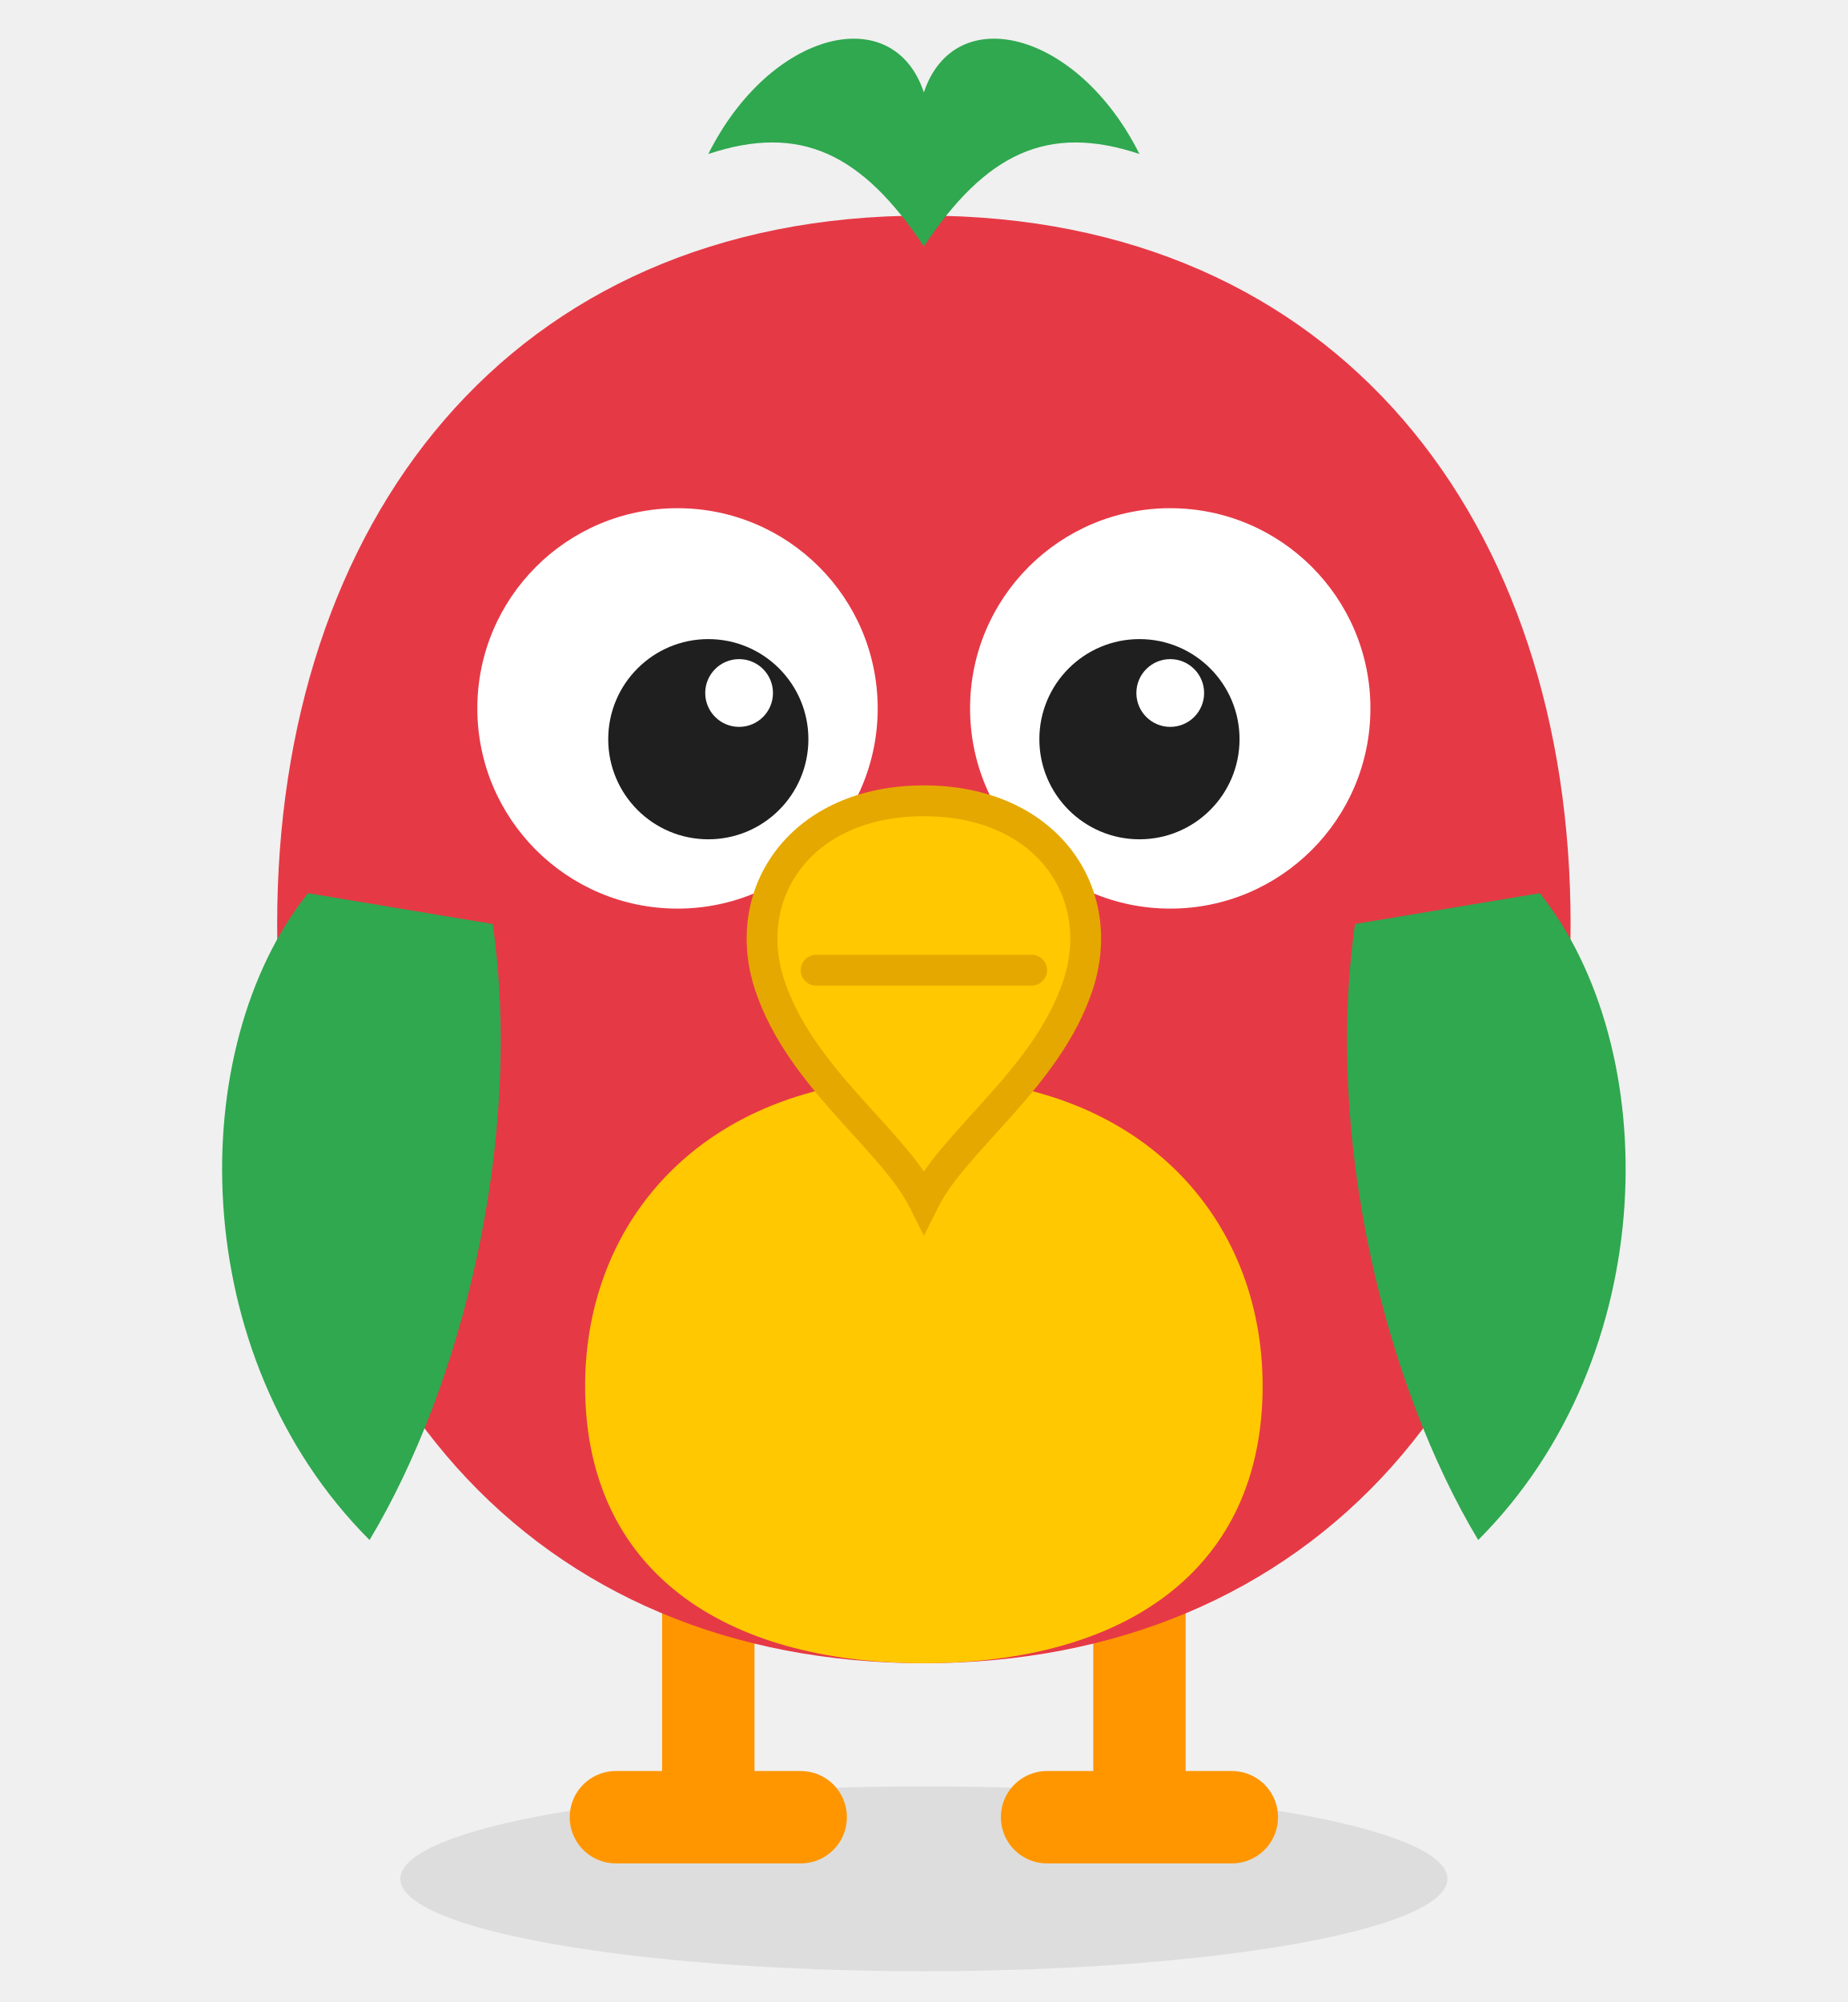
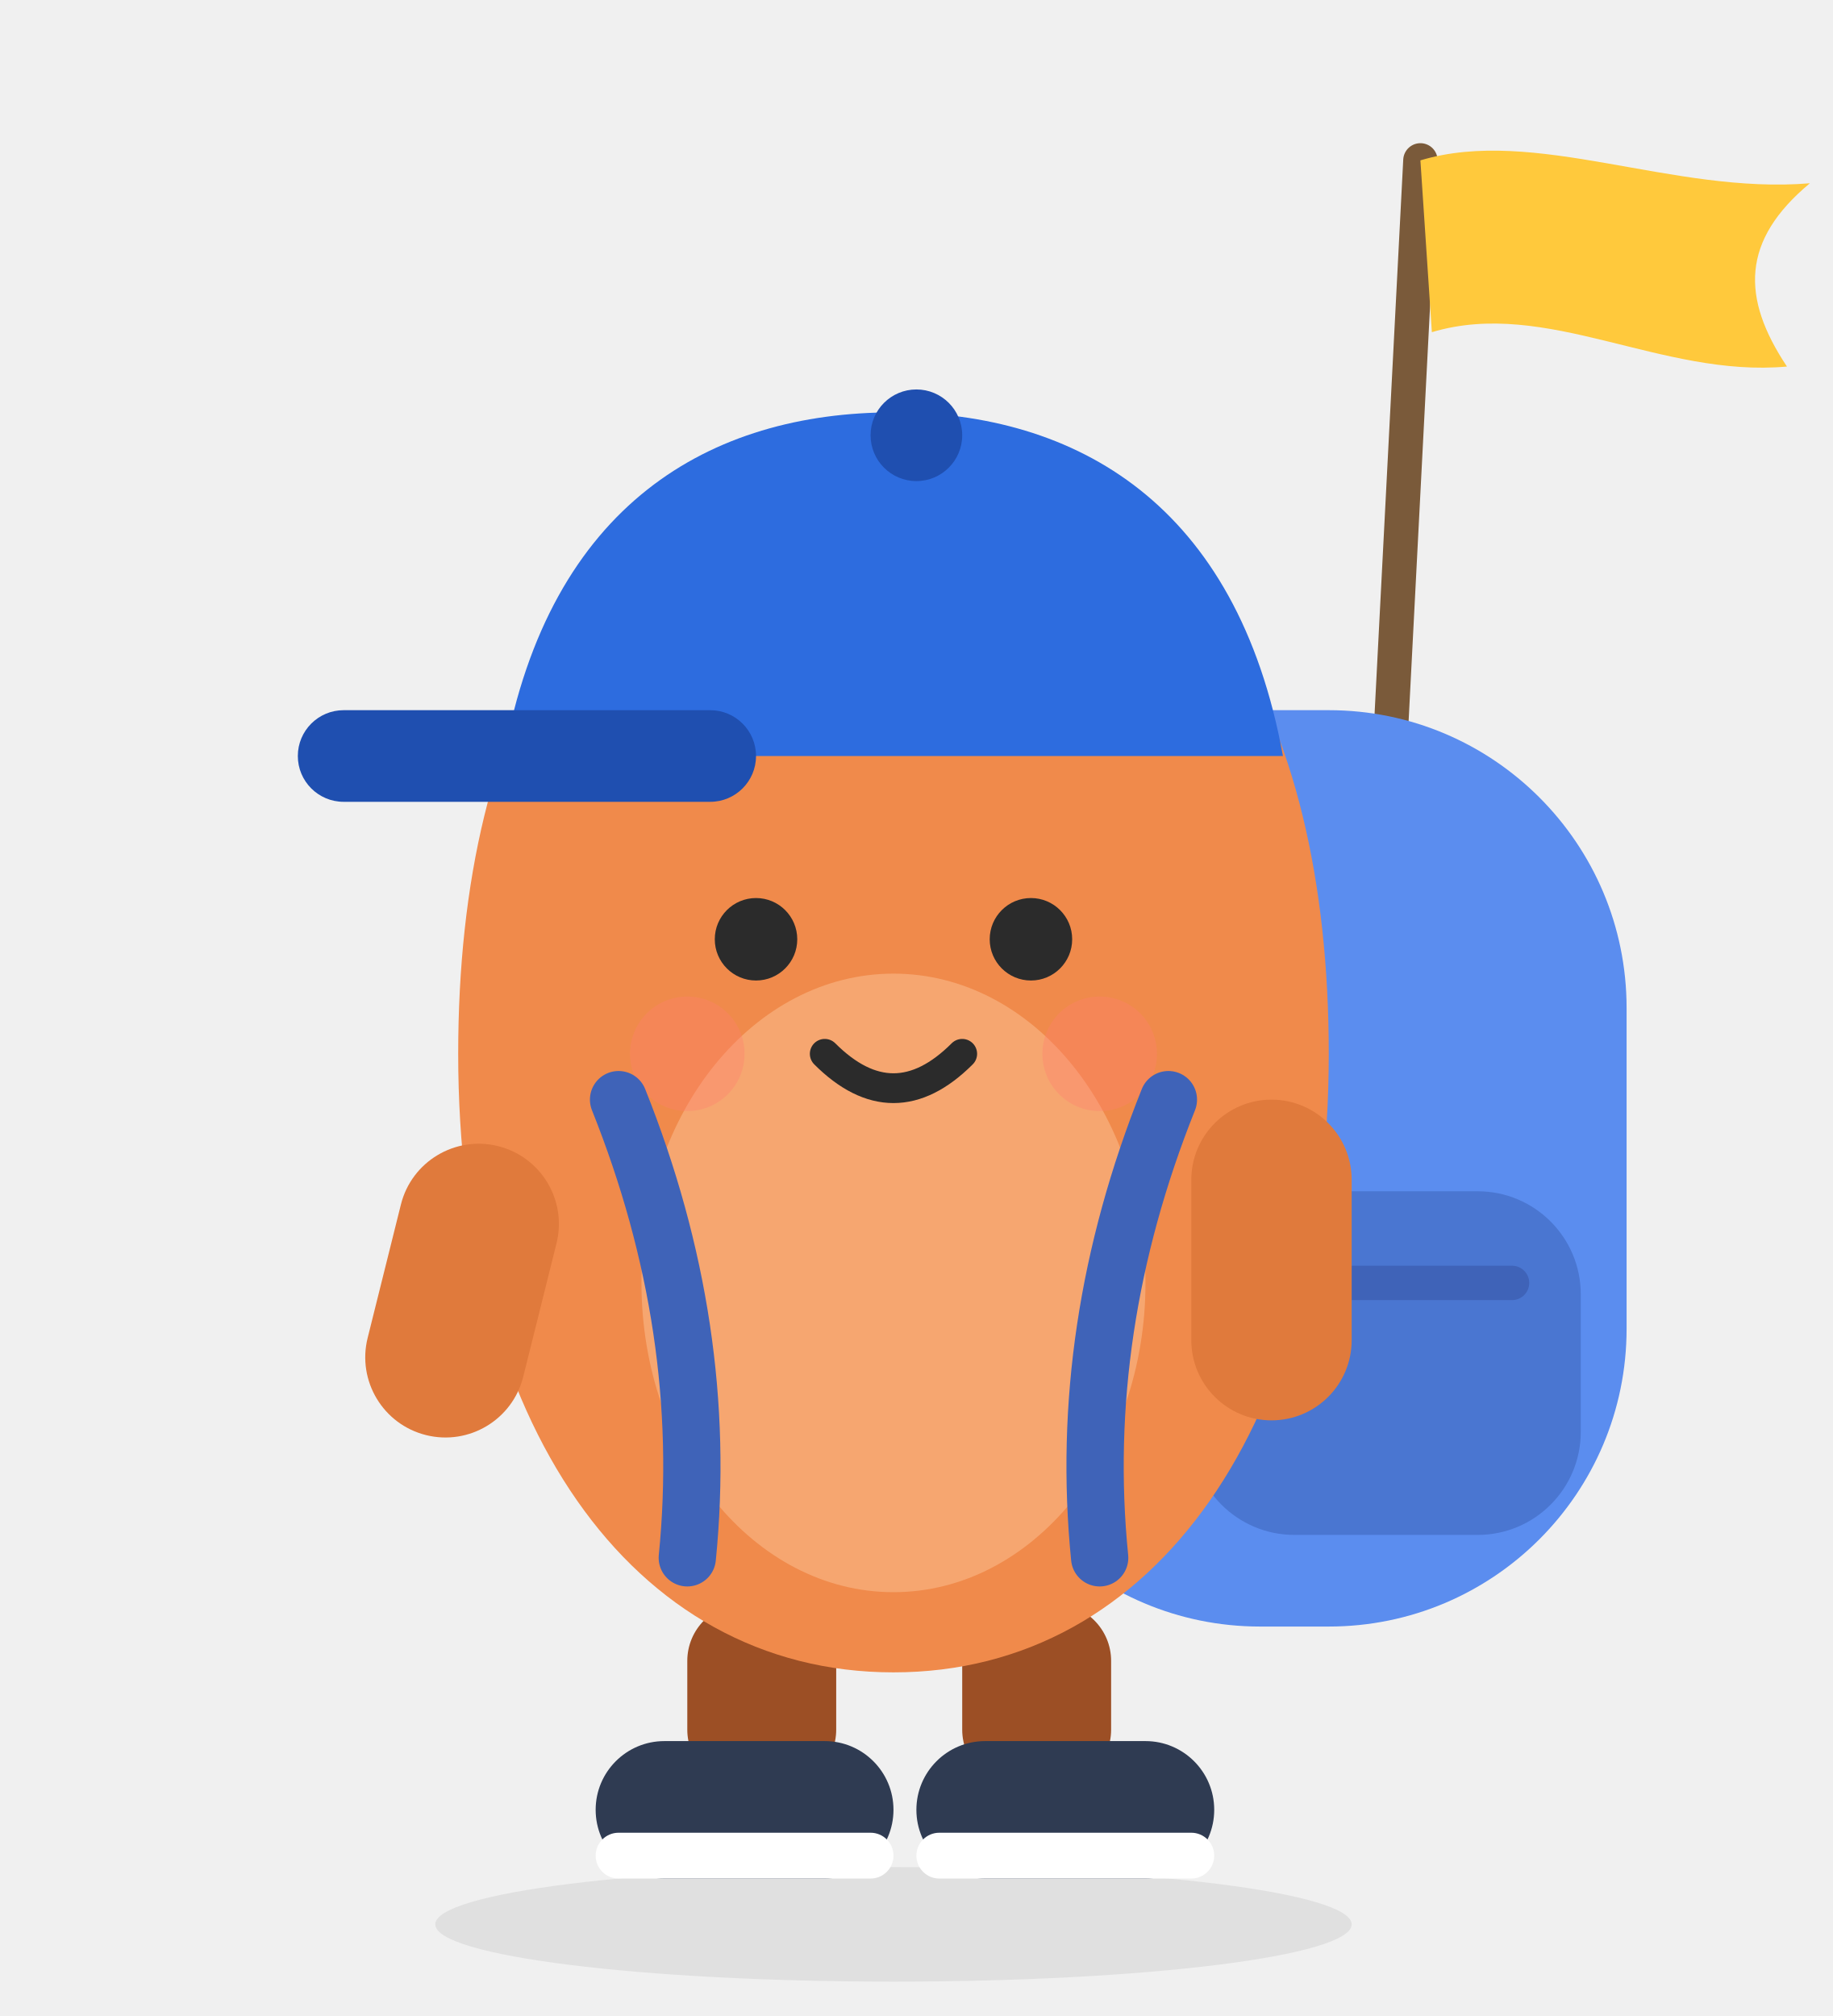
- <svg xmlns="http://www.w3.org/2000/svg" viewBox="0 0 120 130" role="img" aria-label="Kweku the parrot">
-   <ellipse cx="60" cy="122" rx="34" ry="6" fill="#000" opacity=".08" />
-   <path d="M46 104v12m-6 2h12" stroke="#ff9600" stroke-width="6" stroke-linecap="round" />
-   <path d="M74 104v12m-6 2h12" stroke="#ff9600" stroke-width="6" stroke-linecap="round" />
-   <path d="M60 14c-27 0-42 20-42 46 0 30 17 48 42 48s42-18 42-48C102 34 87 14 60 14z" fill="#e63946" />
-   <path d="M60 70c-14 0-22 9-22 20 0 12 9 18 22 18s22-6 22-18c0-11-8-20-22-20z" fill="#ffc800" />
-   <path d="M20 58c-8 10-8 30 4 42 6-10 10-26 8-40z" fill="#2fa84f" />
-   <path d="M100 58c8 10 8 30-4 42-6-10-10-26-8-40z" fill="#2fa84f" />
-   <path d="M46 10c4-8 12-10 14-4 2-6 10-4 14 4-6-2-10 0-14 6-4-6-8-8-14-6z" fill="#2fa84f" />
-   <circle cx="44" cy="46" r="13" fill="#fff" />
-   <circle cx="76" cy="46" r="13" fill="#fff" />
-   <circle cx="46" cy="48" r="6.5" fill="#1f1f1f" />
-   <circle cx="74" cy="48" r="6.5" fill="#1f1f1f" />
-   <circle cx="48" cy="45" r="2.2" fill="#fff" />
-   <circle cx="76" cy="45" r="2.2" fill="#fff" />
-   <path d="M60 52c-8 0-12 6-10 12 2 6 8 10 10 14 2-4 8-8 10-14 2-6-2-12-10-12z" fill="#ffc800" stroke="#e5a800" stroke-width="2" />
-   <path d="M53 63h14" stroke="#e5a800" stroke-width="2" stroke-linecap="round" />
+ <svg xmlns="http://www.w3.org/2000/svg" class="kweku still" viewBox="0 0 160 176" role="img" aria-label="Kweku the backpacker">
+   <ellipse class="k-shadow" cx="78" cy="168" rx="40" ry="5" fill="#000" opacity=".07" />
+   <g class="k-body">
+     <g class="k-flag">
+       <path d="M121 72 124 14" stroke="#7a5a3a" stroke-width="3" stroke-linecap="round" />
+       <path class="k-cloth" d="M124 14c10-3 22 3 34 2-6 5-6 10-2 16-11 1-21-6-31-3z" fill="#ffc93c" />
+     </g>
+     <g class="k-pack">
+       <rect x="84" y="62" width="58" height="80" rx="26" fill="#5b8def" />
+       <rect x="104" y="104" width="34" height="30" rx="9" fill="#4a76d1" />
+       <path d="M110 112h22" stroke="#3f63b8" stroke-width="3" stroke-linecap="round" />
+     </g>
+     <g class="k-leg k-leg-l">
+       <rect x="60" y="140" width="13" height="16" rx="5" fill="#9c4f25" />
+       <rect x="52" y="152" width="26" height="12" rx="6" fill="#2f3b52" />
+       <rect x="52" y="160" width="26" height="4" rx="2" fill="#fff" />
+     </g>
+     <g class="k-leg k-leg-r">
+       <rect x="84" y="140" width="13" height="16" rx="5" fill="#9c4f25" />
+       <rect x="80" y="152" width="26" height="12" rx="6" fill="#2f3b52" />
+       <rect x="80" y="160" width="26" height="4" rx="2" fill="#fff" />
+     </g>
+     <path d="M78 40c-26 0-38 22-38 52 0 32 15 54 38 54s38-22 38-54c0-30-12-52-38-52z" fill="#f08a4b" />
+     <ellipse cx="78" cy="112" rx="22" ry="27" fill="#f6a670" />
+     <path d="M44 66c4-22 18-30 34-30s30 8 34 30z" fill="#2d6cdf" />
+     <rect x="26" y="62" width="40" height="8" rx="4" fill="#1f4fb0" />
+     <circle cx="80" cy="38" r="4" fill="#1f4fb0" />
+     <g class="k-eyes">
+       <circle cx="66" cy="82" r="3.6" fill="#2b2b2b" />
+       <circle cx="90" cy="82" r="3.6" fill="#2b2b2b" />
+     </g>
+     <circle cx="60" cy="92" r="5" fill="#ff7f6e" opacity=".35" />
+     <circle cx="96" cy="92" r="5" fill="#ff7f6e" opacity=".35" />
+     <path d="M72 92q6 6 12 0" stroke="#2b2b2b" stroke-width="2.6" fill="none" stroke-linecap="round" />
+     <path d="M54 96q8 20 6 40" stroke="#3f63b8" stroke-width="5" fill="none" stroke-linecap="round" />
+     <path d="M102 96q-8 20-6 40" stroke="#3f63b8" stroke-width="5" fill="none" stroke-linecap="round" />
+     <rect class="k-arm-l" x="36" y="100" width="14" height="26" rx="7" fill="#e07a3c" transform="rotate(14 43 102)" />
+     <rect class="k-arm" x="104" y="96" width="14" height="28" rx="7" fill="#e07a3c" />
+   </g>
</svg>
